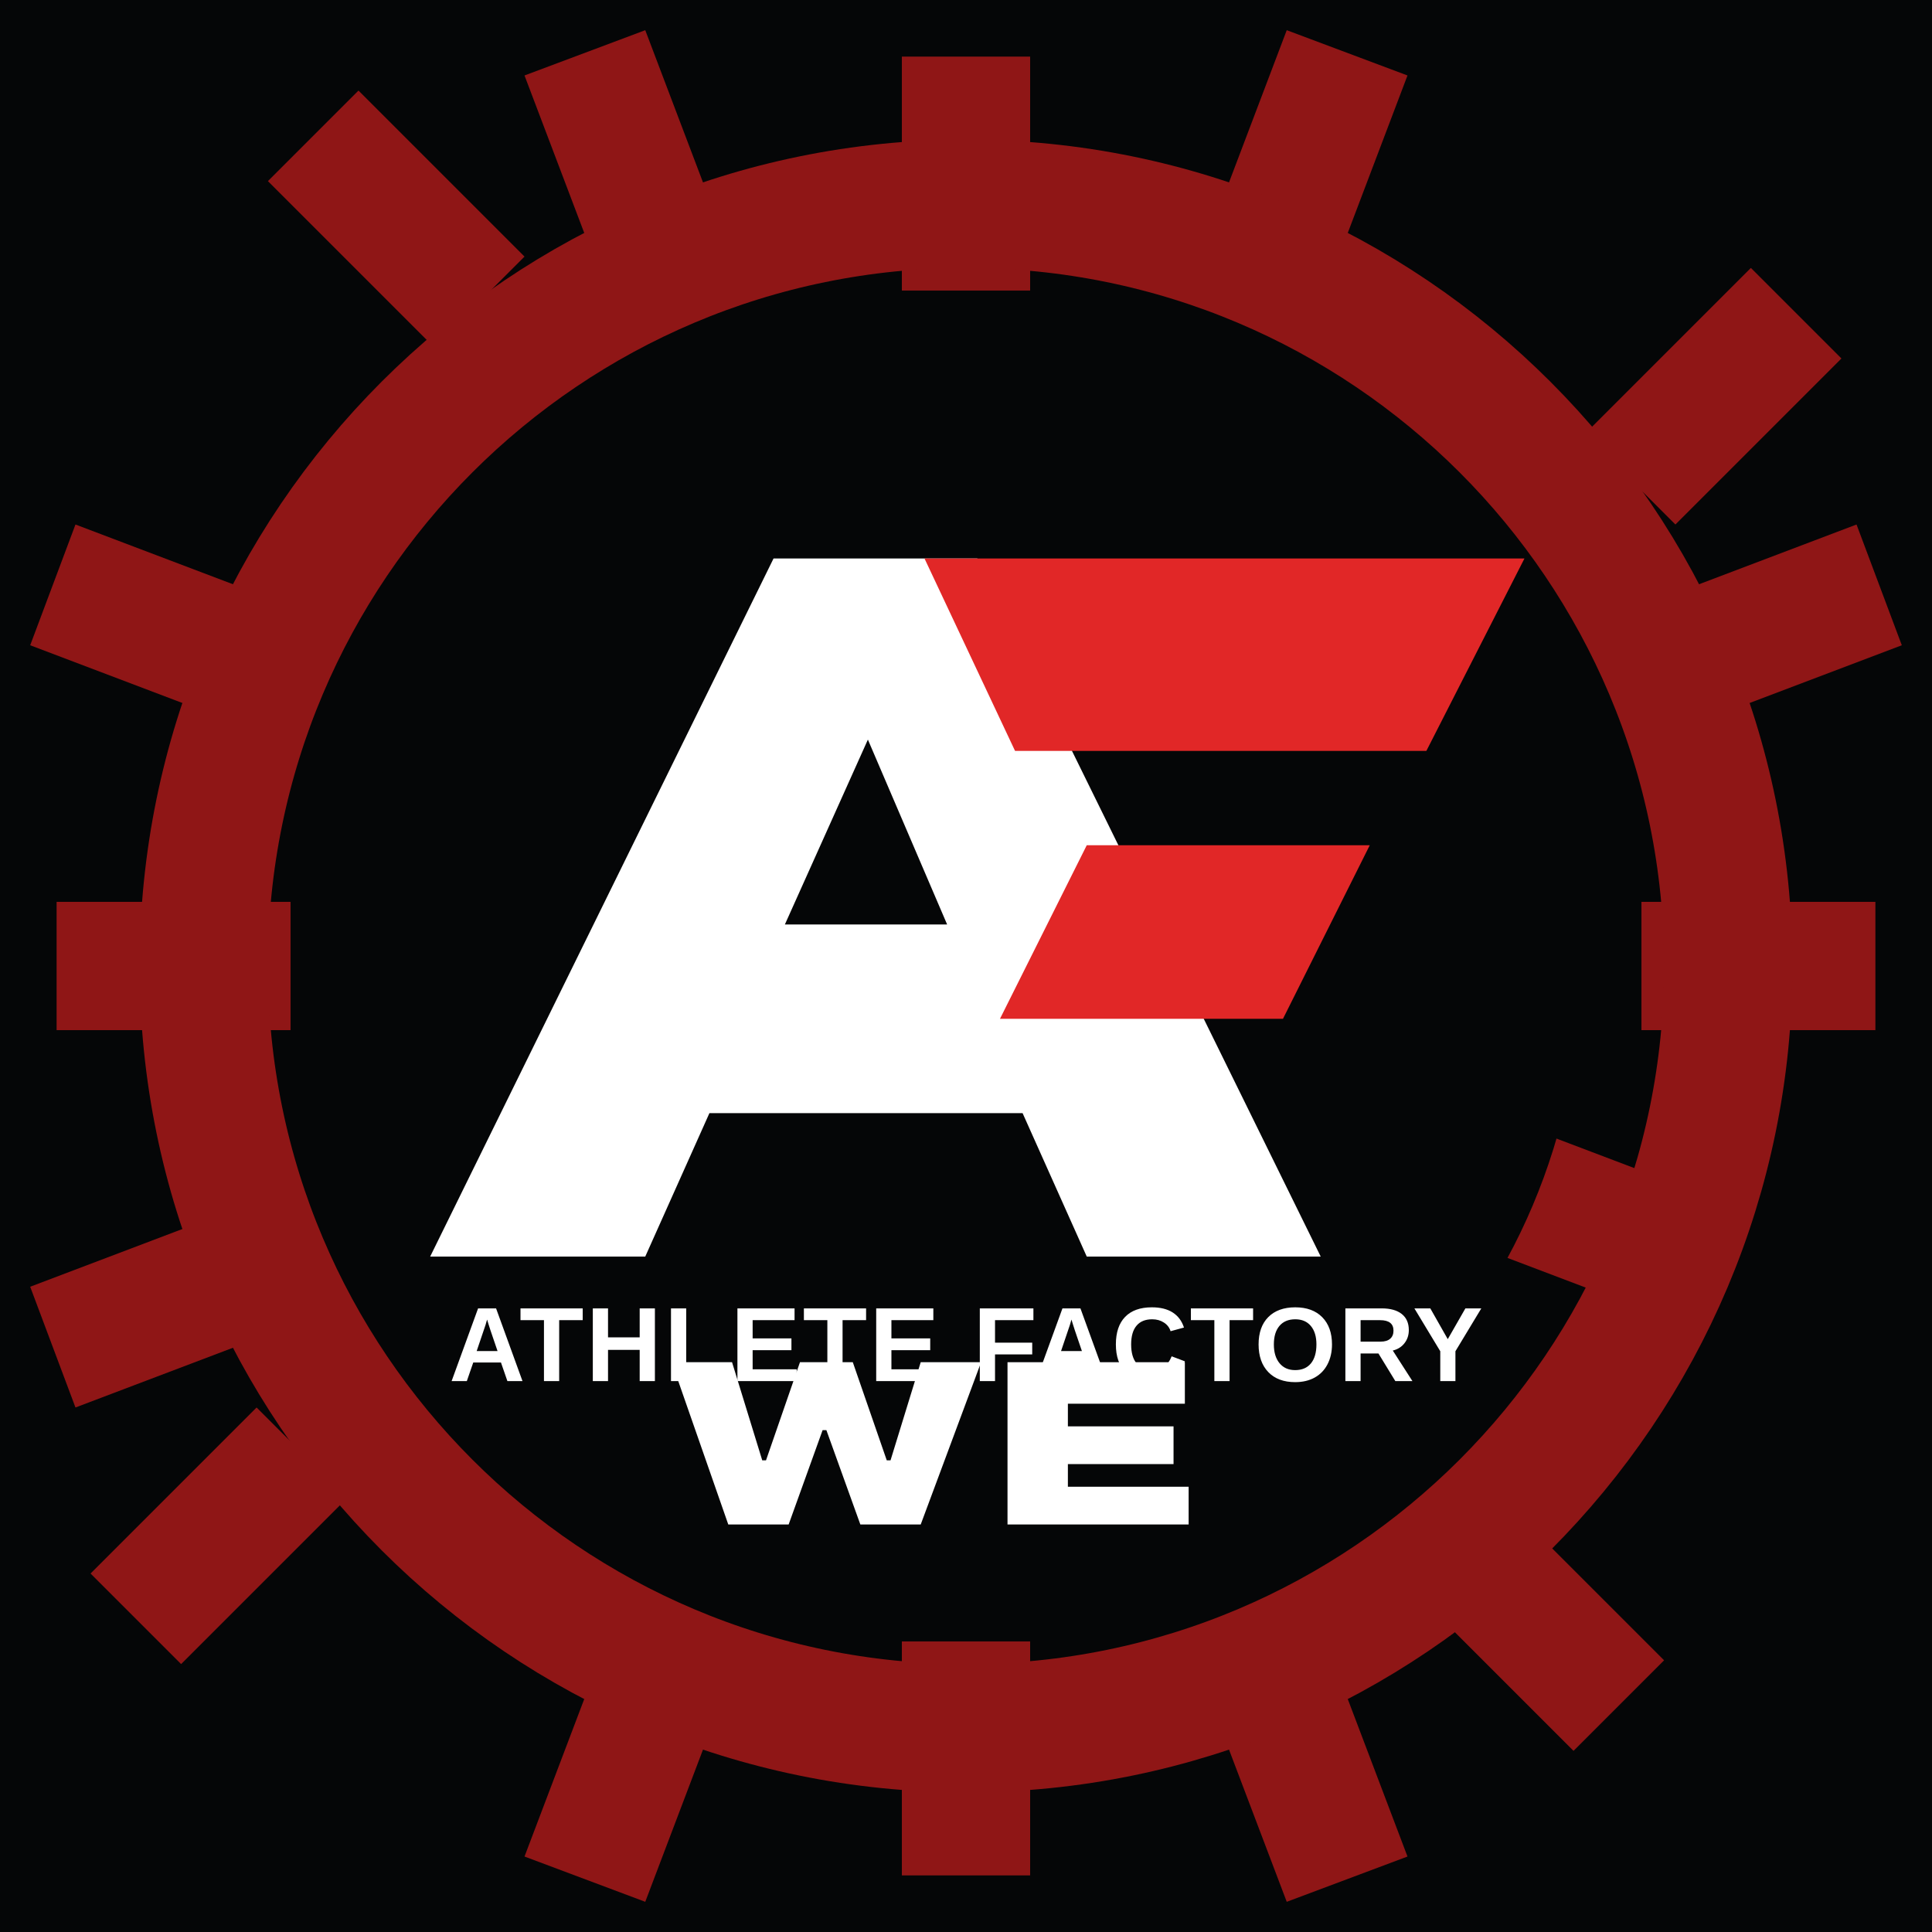
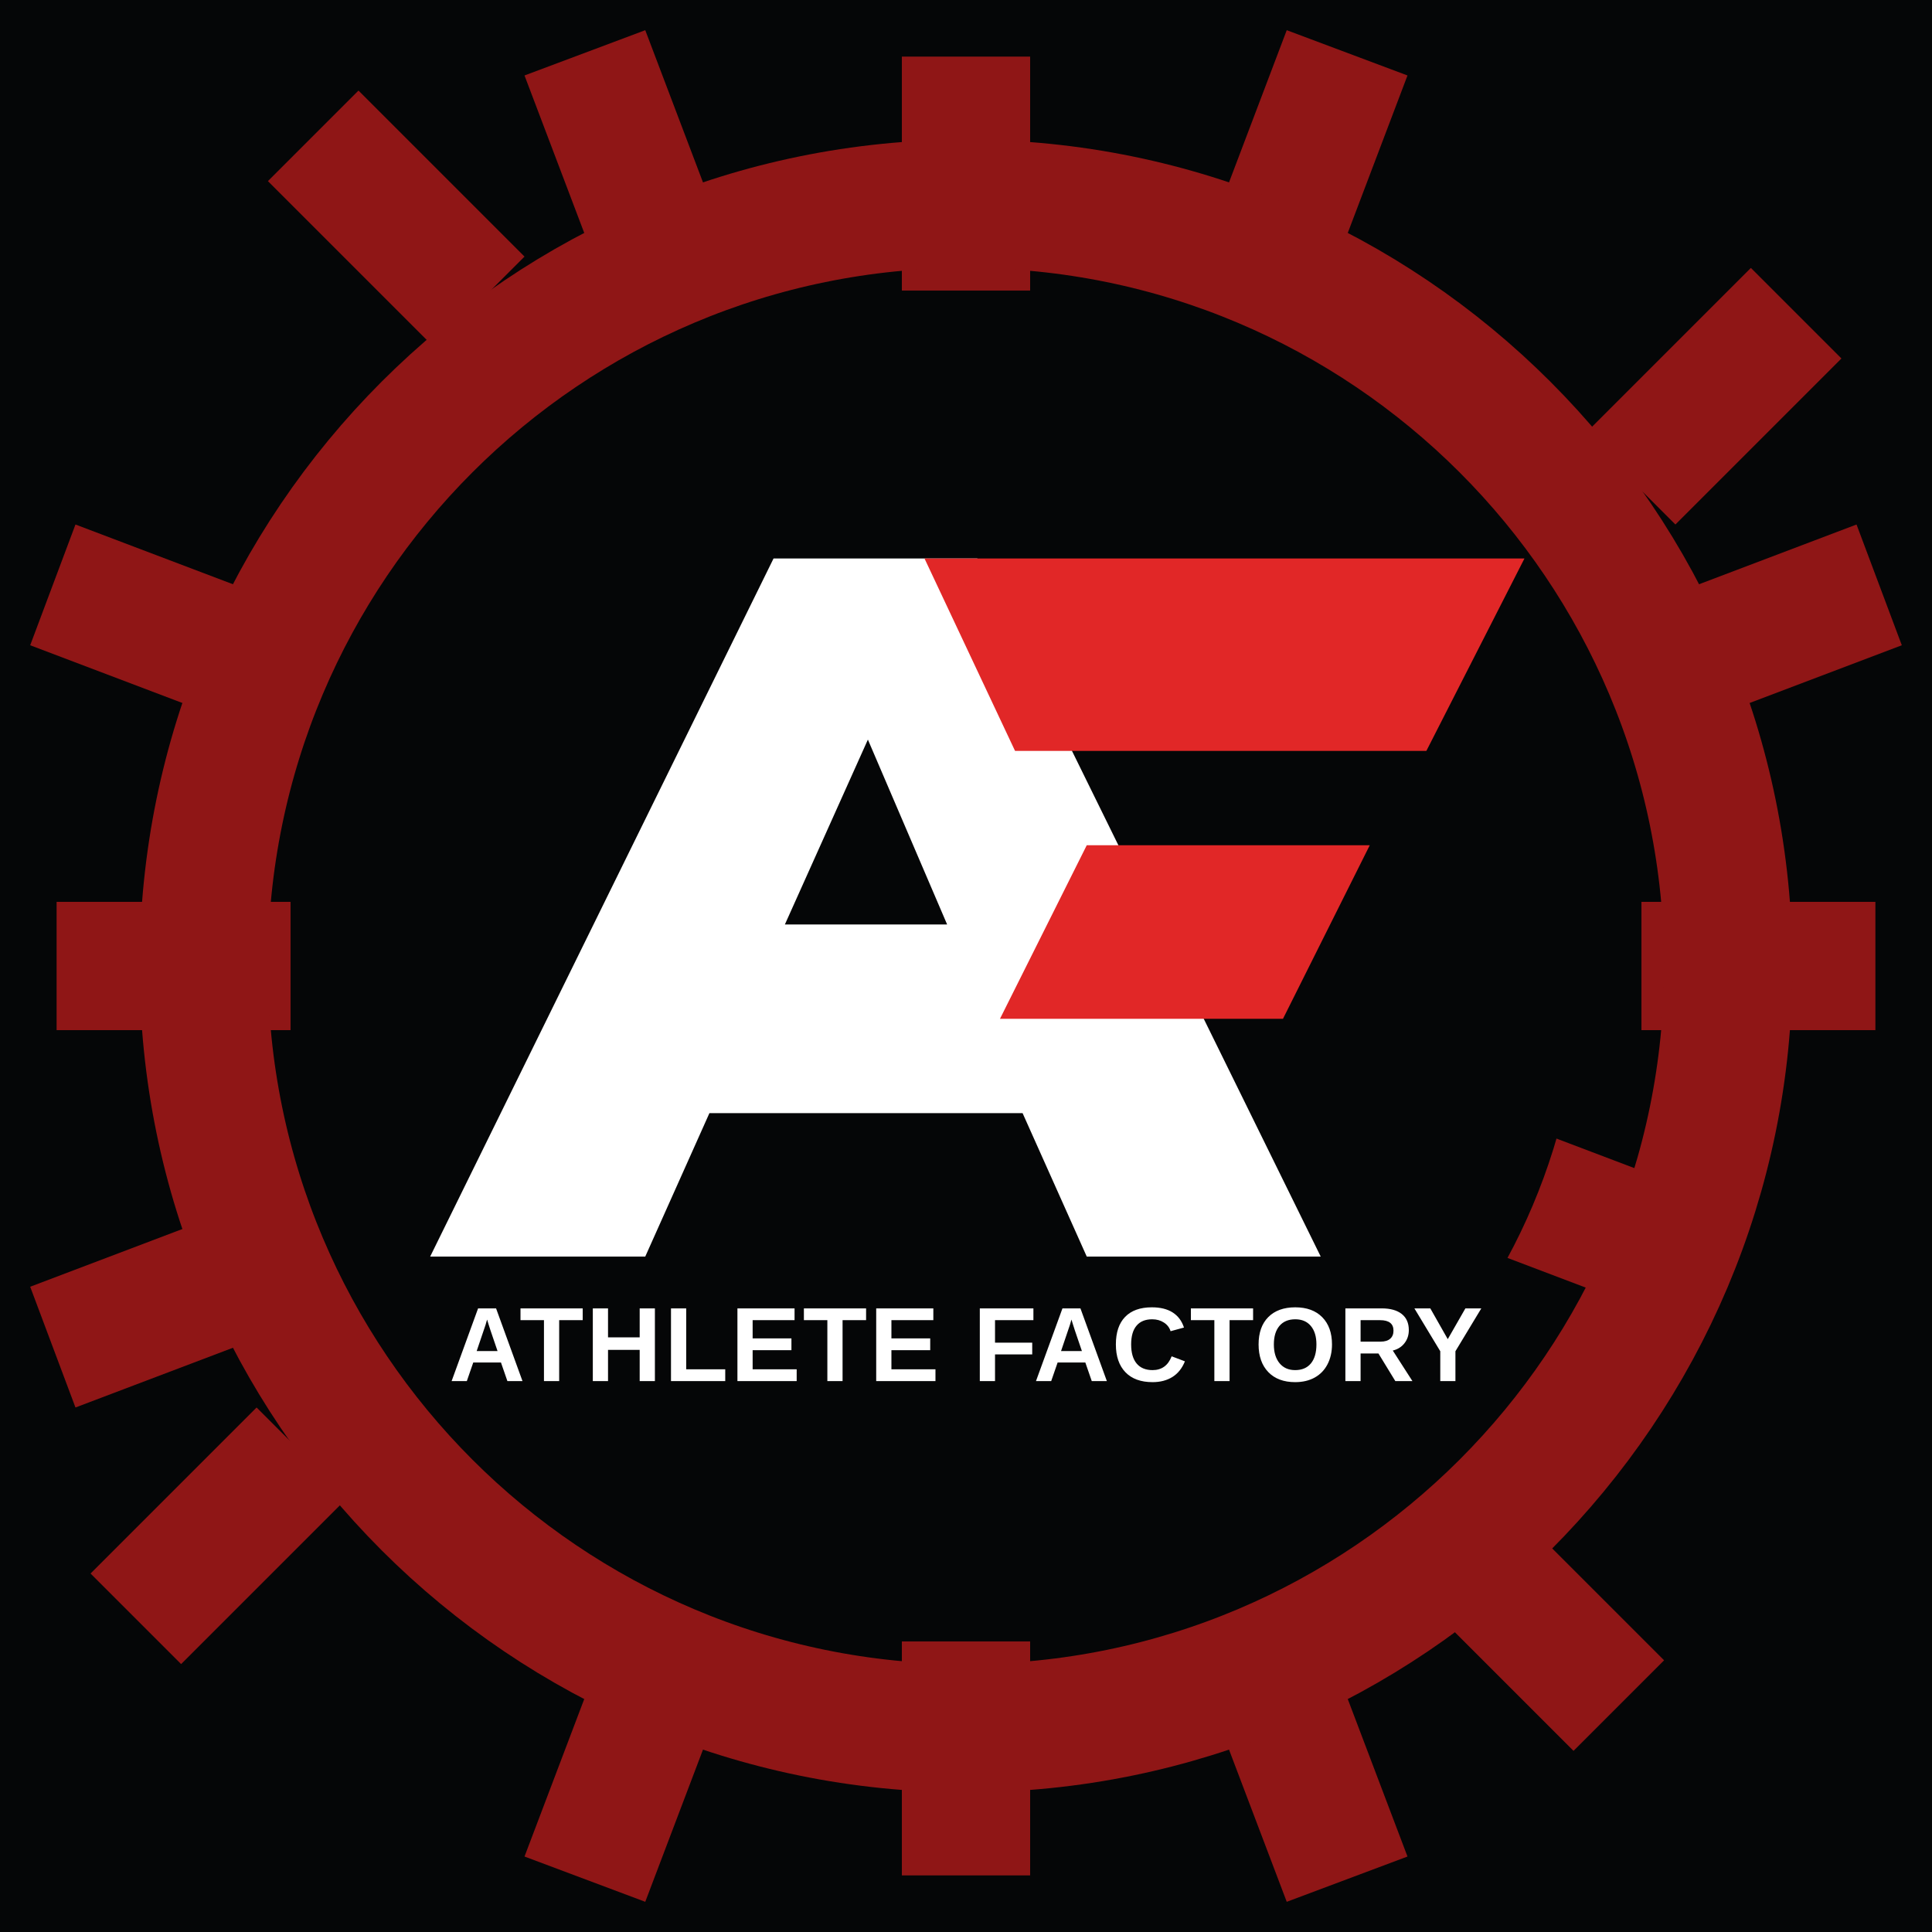
<svg xmlns="http://www.w3.org/2000/svg" viewBox="0 0 512 512" role="img" aria-labelledby="title desc">
  <rect width="512" height="512" fill="#050607" />
  <g fill="#8f1616">
    <path d="M239 15h34v62h-34z" />
    <path d="M239 435h34v62h-34z" />
    <path d="M15 239h62v34H15z" />
    <path d="M435 239h62v34h-62z" />
    <path d="m71 48 24-24 44 44-24 24z" />
    <path d="m373 420 24-24 44 44-24 24z" />
    <path d="m420 115 44-44 24 24-44 44z" />
    <path d="m24 417 44-44 24 24-44 44z" />
    <path d="m139 20 32-12 22 58-32 12z" />
    <path d="m319 446 32-12 22 58-32 12z" />
    <path d="m8 341 58-22 12 32-58 22z" />
    <path d="m434 161 58-22 12 32-58 22z" />
    <path d="m319 66 22-58 32 12-22 58z" />
    <path d="m139 492 22-58 32 12-22 58z" />
    <path d="m66 193-58-22 12-32 58 22z" />
    <path d="m446 351-58-22 12-32 58 22z" />
  </g>
  <circle cx="256" cy="256" r="202" fill="none" stroke="#8f1616" stroke-width="34" />
  <circle cx="256" cy="256" r="163" fill="#050607" />
  <g>
    <path fill="#ffffff" d="M114 333 205 148h54l91 185h-62l-17-38h-83l-17 38zm94-88h43l-21-49z" />
    <path fill="#e12727" d="M245 148h159l-26 51H269zm43 76h75l-23 46h-75z" />
-     <path fill="#ffffff" d="M178 361h16l8 26h1l9-26h14l9 26h1l8-26h16l-16 43h-16l-9-25h-1l-9 25h-16z" />
-     <path fill="#ffffff" d="M267 361h47v11h-31v6h28v10h-28v6h32v10h-48z" />
  </g>
  <text x="256" y="366" text-anchor="middle" font-family="Arial, Helvetica, sans-serif" font-size="28" font-weight="800" fill="#ffffff" letter-spacing=".5">ATHLETE FACTORY</text>
</svg>
